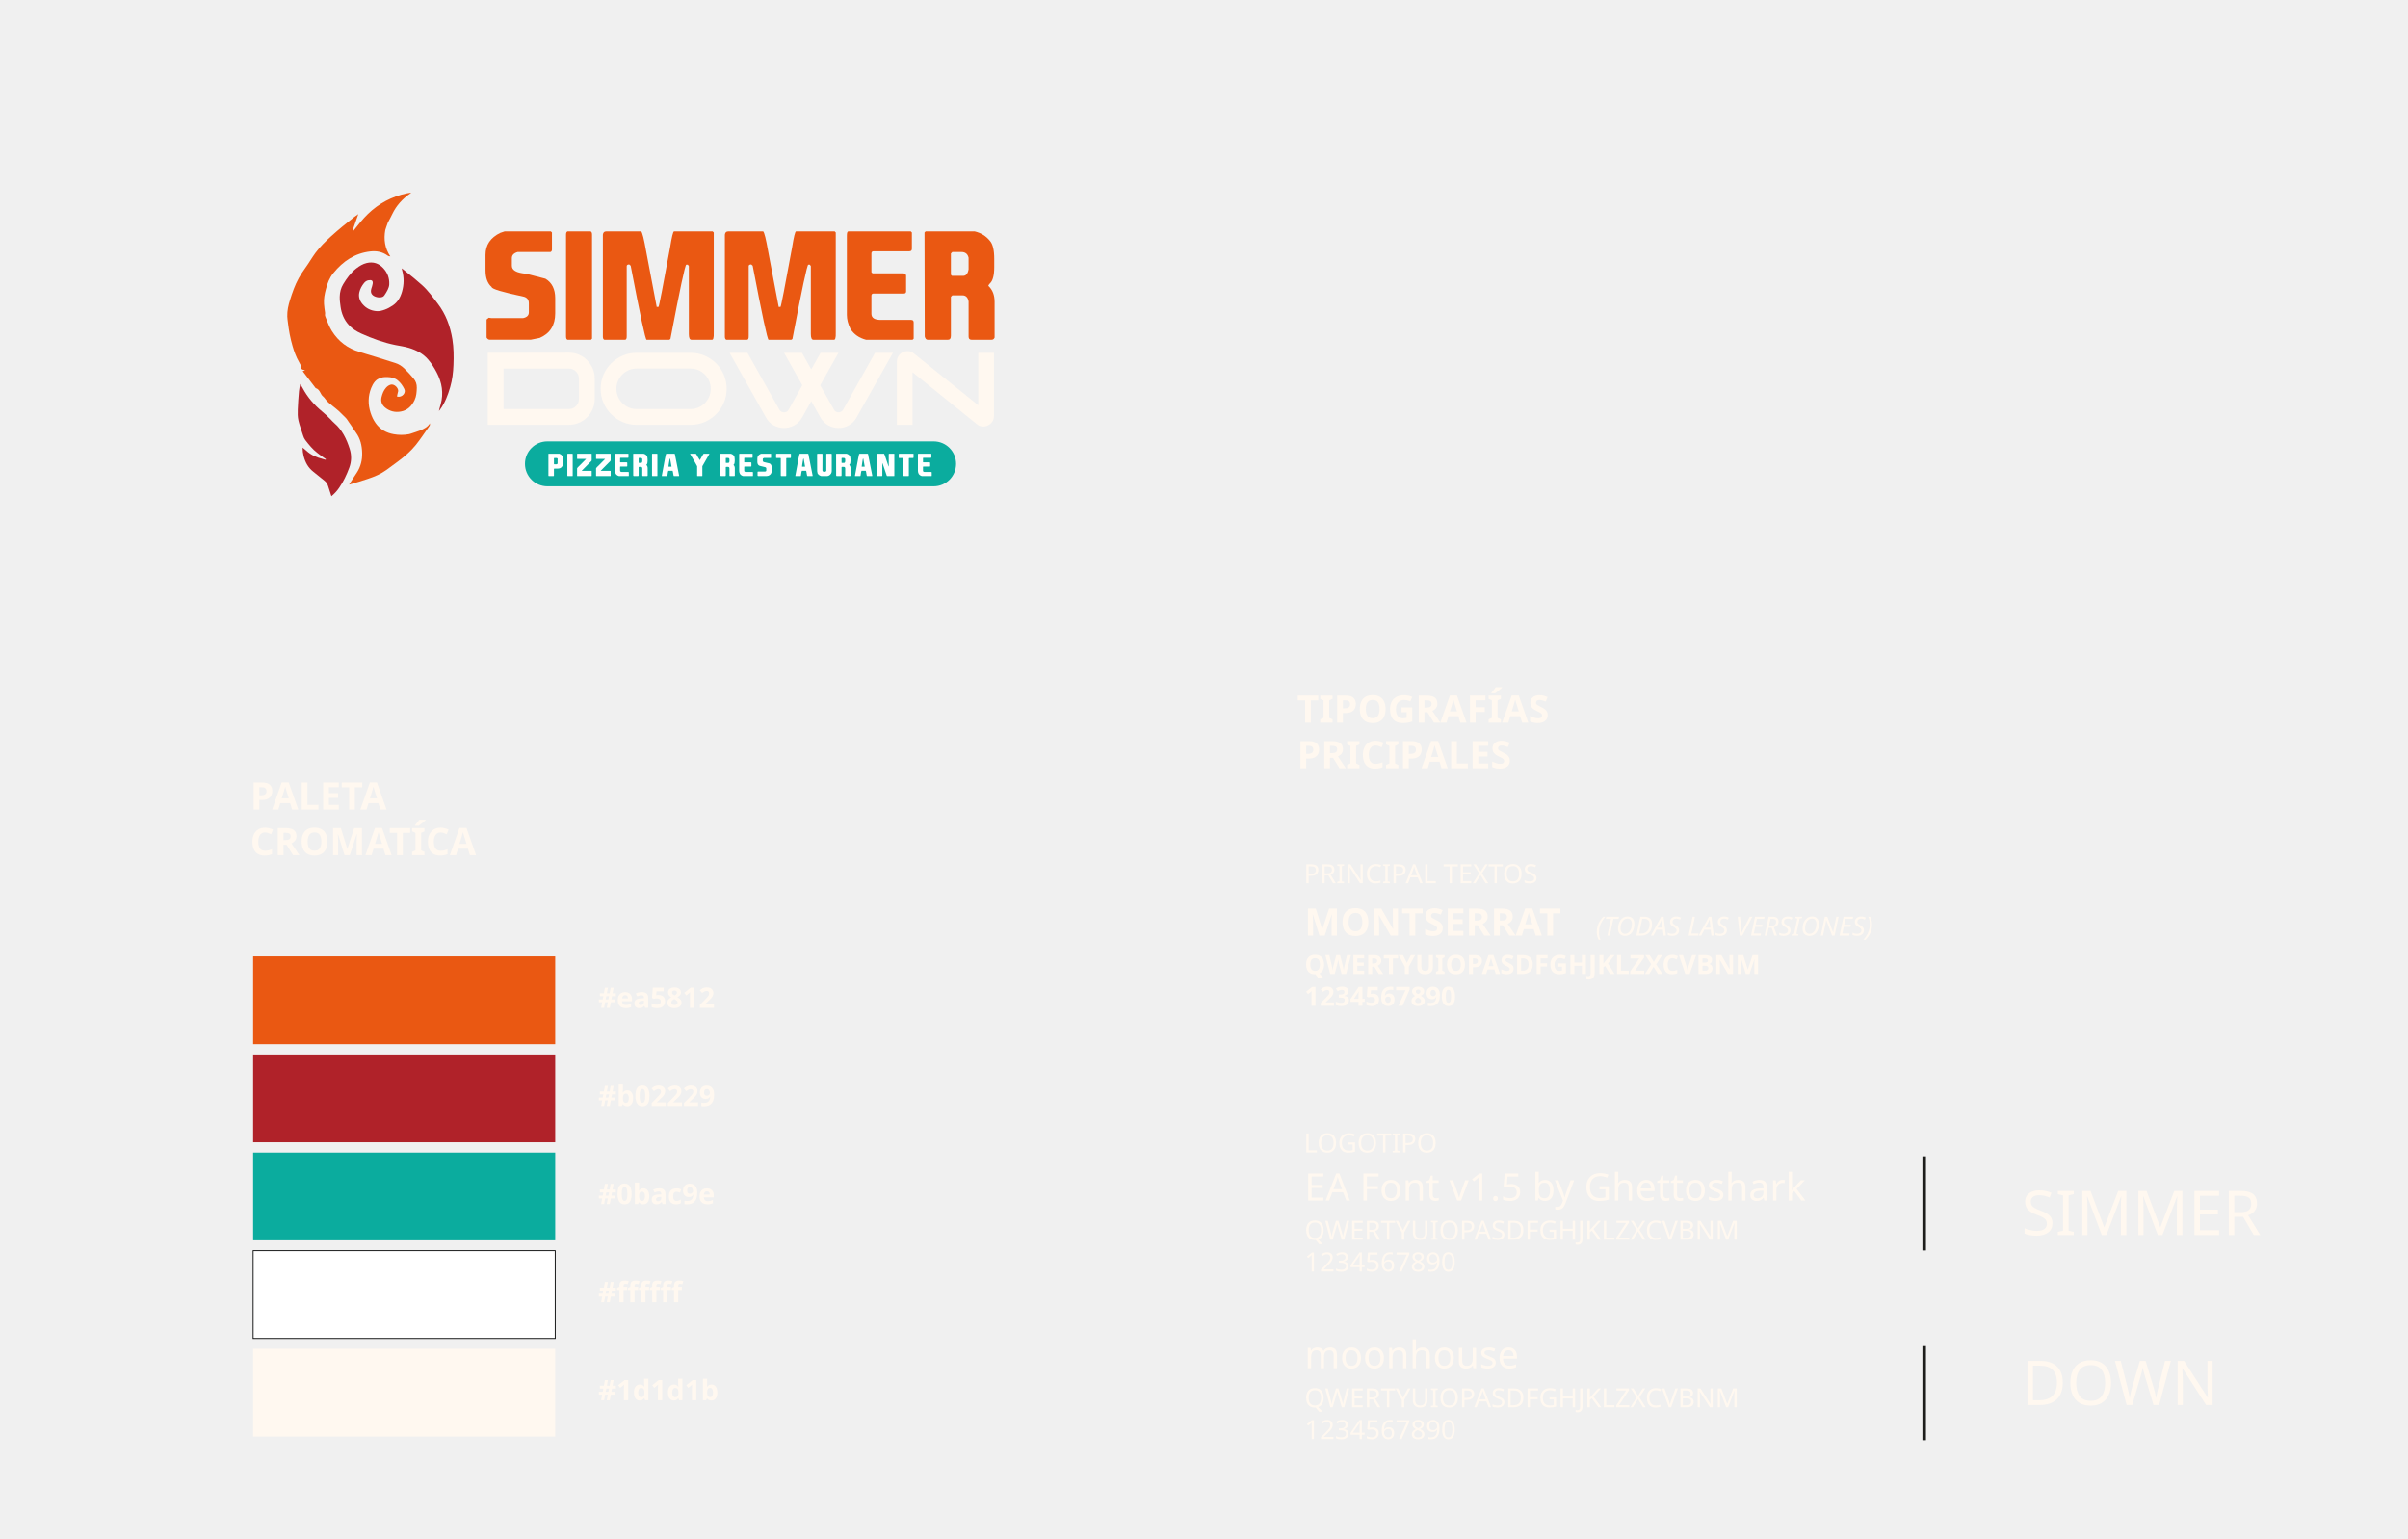
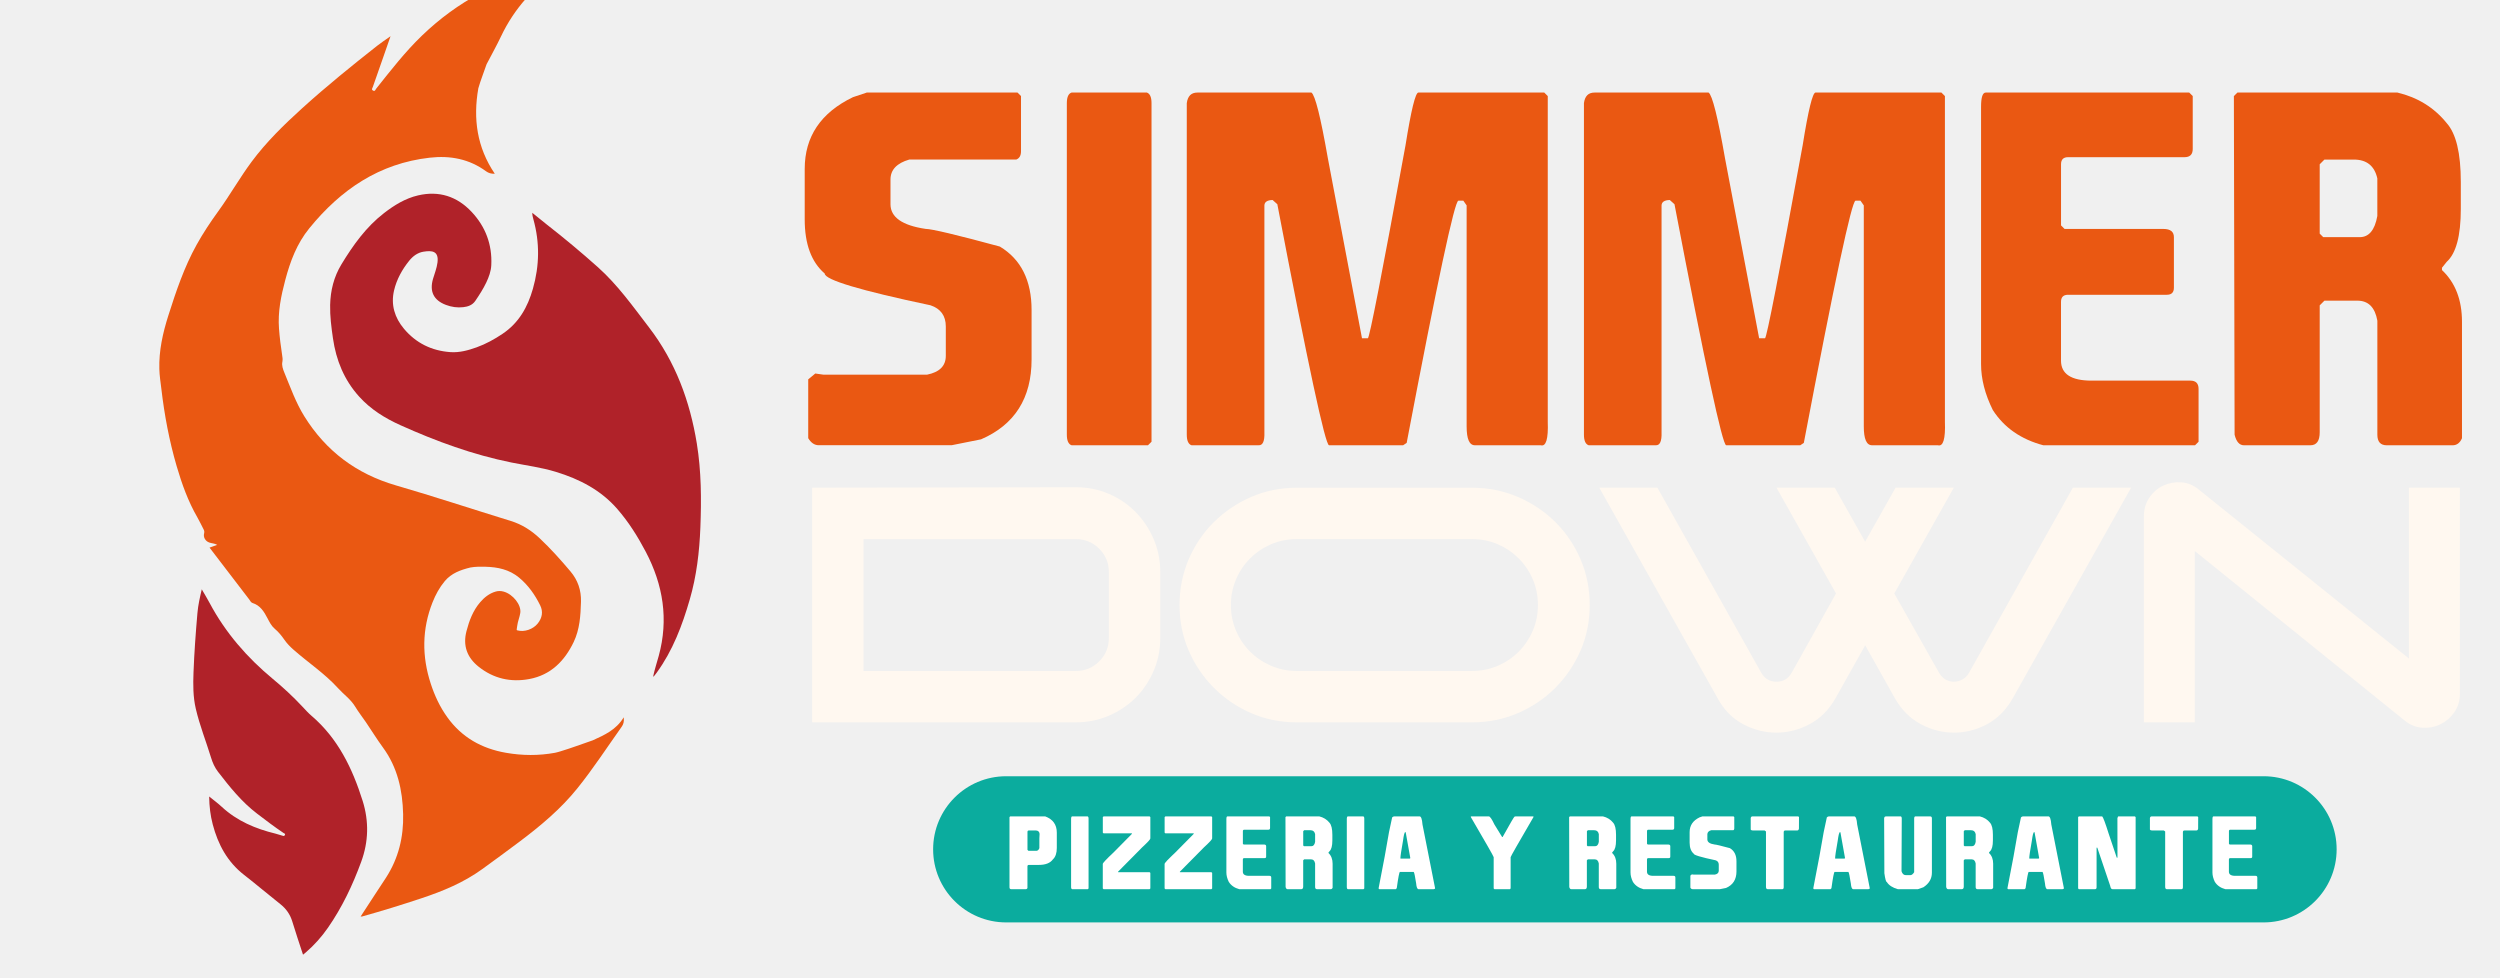
- <svg xmlns="http://www.w3.org/2000/svg" id="Capa_1" version="1.1" viewBox="0 0 2728.03 1743.05">
+ <svg xmlns="http://www.w3.org/2000/svg" id="Capa_1" version="1.1" viewBox="270 230 870 340">
  <defs>
    <style>
      .st0 {
        fill: #0bac9e;
      }

      .st1 {
        font-family: Montserrat-Medium, Montserrat;
        font-weight: 500;
      }

      .st1, .st2, .st3, .st4, .st5, .st6, .st7, .st8, .st9, .st10, .st11, .st12 {
        fill: #FFF8F0;
      }

      .st1, .st2, .st3, .st4, .st13, .st6, .st7, .st8, .st9, .st10, .st11, .st12 {
        isolation: isolate;
      }

      .st1, .st6, .st7, .st11, .st12 {
        font-size: 30px;
      }

      .st2, .st4, .st7 {
        font-family: Montserrat-Bold, Montserrat;
        font-weight: 700;
      }

      .st2, .st8, .st10 {
        font-size: 43px;
      }

      .st3, .st9 {
        font-size: 70px;
      }

      .st3, .st10, .st11 {
        font-family: moonhouse, moonhouse;
      }

      .st4 {
        font-size: 32px;
      }

      .st14 {
        stroke: #060707;
      }

      .st14, .st15 {
        fill: #fff;
      }

      .st14, .st16 {
        stroke-miterlimit: 10;
      }

      .st17 {
        fill: #b02229;
      }

      .st18 {
        fill: #ea5812;
      }

      .st6, .st8, .st9 {
        font-family: EASPORTS, 'EA Font v1.5 by Ghettoshark';
      }

      .st16 {
        fill: none;
        stroke: #1d1d1b;
        stroke-width: 4px;
      }

      .st12 {
        font-family: Montserrat-Italic, Montserrat;
        font-style: italic;
      }
    </style>
  </defs>
  <path class="st18" d="M342.92,420.57c.95-.34,1.77-.63,2.66-.95-.88-.55-1.87-.5-2.76-.82-1.35-.49-2.14-1.81-1.79-3.19.13-.51.07-.92-.17-1.37-.73-1.38-1.37-2.8-2.15-4.15-3.26-5.64-5.43-11.69-7.25-17.93-2.56-8.78-4.24-17.71-5.3-26.78-.27-2.31-.65-4.6-.71-6.93-.18-6.41,1.2-12.55,3.12-18.6,2.69-8.45,5.51-16.85,9.84-24.65,2.24-4.03,4.78-7.87,7.48-11.59,4.1-5.64,7.52-11.73,11.67-17.32,5.14-6.92,11.3-12.91,17.66-18.68,8.38-7.59,17.17-14.7,26.05-21.69,1.41-1.11,2.92-2.1,4.64-3.32-.92,2.65-1.75,5.04-2.58,7.42-1.2,3.43-2.41,6.85-3.6,10.28-.14.39-.59.85.09,1.22.7.38.82-.32,1.07-.63,5.09-6.4,10.11-12.88,16.02-18.56,12.32-11.84,26.86-19.58,43.56-23.23,1.6-.35,3.24-.52,4.86-.76.11-.02.22.01.35.03-.09.43-.48.53-.76.72-8.84,6.1-15.9,13.74-20.54,23.52-1.57,3.31-3.37,6.51-5.06,9.77-.94,2.78-2.05,5.51-2.86,8.34-1.86,10.57-.5,20.55,5.73,29.75-1.29.03-2.17-.24-3.02-.85-5.86-4.3-12.48-5.55-19.58-4.75-17.61,1.98-30.99,11.12-41.94,24.56-4.35,5.34-6.64,11.49-8.37,17.99-1.48,5.56-2.63,11.14-2.19,16.94.23,3.04.61,6.06,1.07,9.06.12.8.28,1.62.12,2.39-.3,1.43.18,2.64.7,3.92,2.11,5.13,3.96,10.37,6.91,15.12,7.54,12.13,18.13,20.06,31.88,24.06,13.41,3.9,26.68,8.28,40.03,12.4,3.88,1.2,7.18,3.33,10.08,6.08,3.79,3.58,7.27,7.47,10.64,11.46,2.55,3.02,3.77,6.52,3.66,10.52-.13,4.83-.42,9.63-2.54,14.06-3.17,6.61-7.98,11.47-15.42,12.87-6.48,1.22-12.52-.15-17.73-4.34-3.96-3.18-5.46-7.3-4.16-12.3.95-3.66,2.26-7.17,4.78-10.09,1.46-1.69,3.16-3.05,5.36-3.7.95-.28,1.89-.25,2.84.02,3.19.9,6.17,4.6,5.75,7.41-.23,1.52-.89,2.97-1.07,4.52-.04.36-.09.72-.16,1.07-.05.25-.09.4.27.49,2.36.65,5.41-.37,7.04-2.42,1.54-1.92,1.93-4.1.85-6.29-1.82-3.69-4.16-7.02-7.37-9.68-3.39-2.8-7.39-3.65-11.64-3.76-1.76-.04-3.53-.06-5.28.26-3.39.83-6.61,1.97-8.94,4.77-1.83,2.2-3.18,4.7-4.24,7.36-3.69,9.35-3.72,18.78-.63,28.27,1.35,4.16,3.18,8.09,5.74,11.66,5.04,7.05,12,10.95,20.44,12.42,5.69,1,11.38,1.04,17.07,0,.62-.11,1.21-.32,1.82-.48,3.82-1.15,7.54-2.56,11.31-3.85,4.08-1.85,8.18-3.67,10.79-8.02.17,1.49-.08,2.39-.72,3.3-5.08,7.15-9.86,14.5-15.36,21.35-5.82,7.26-12.89,13.15-20.28,18.7-4.26,3.2-8.56,6.35-12.87,9.47-6.44,4.68-13.7,7.68-21.2,10.17-6.82,2.27-13.68,4.39-20.6,6.32-.11.03-.23.02-.54.03,1.69-2.59,3.31-5.09,4.93-7.57,1.31-2.01,2.65-4,3.95-6.02,4.31-6.71,6.11-14.08,5.92-22.02-.2-8.42-1.96-16.32-7.05-23.26-2.08-2.84-3.92-5.85-5.9-8.76-1.24-1.82-2.61-3.56-3.75-5.44-1.54-2.55-3.98-4.22-5.92-6.37-4.61-5.1-10.38-8.89-15.51-13.41-1.18-1.04-2.27-2.14-3.17-3.44-.98-1.42-2.06-2.75-3.39-3.87-1.15-.97-1.82-2.32-2.51-3.64-1.2-2.3-2.51-4.48-5.22-5.32-.54-.17-.8-.76-1.13-1.22" />
  <path class="st17" d="M497.29,465.44c.51-2.46,1.3-4.81,1.95-7.19,3.48-12.69,1.54-24.72-4.51-36.22-2.78-5.29-5.95-10.34-9.88-14.87-5.73-6.61-13.15-10.42-21.36-12.94-5.06-1.56-10.31-2.22-15.48-3.26-13.43-2.71-26.18-7.38-38.63-12.98-5.43-2.44-10.39-5.52-14.4-9.97-5.21-5.77-8.01-12.63-9.11-20.26-.56-3.85-1.06-7.7-.98-11.6.11-5.06,1.29-9.8,3.93-14.16,4.06-6.68,8.56-12.99,14.82-17.83,3.57-2.76,7.39-5.12,11.83-6.16,7.29-1.71,13.59.33,18.67,5.75,4.84,5.16,7.17,11.38,6.83,18.5-.1,2.15-.84,4.15-1.75,6.07-1.07,2.24-2.42,4.33-3.81,6.38-1,1.48-2.56,2.02-4.23,2.2-2.05.23-4.07-.06-6.01-.8-4.27-1.62-5.76-4.67-4.48-9.05.55-1.87,1.29-3.68,1.55-5.65.53-4.03-1.83-4.32-4.93-3.8-1.98.33-3.62,1.54-4.88,3.1-2.49,3.08-4.4,6.53-5.3,10.38-1.17,4.98.21,9.46,3.45,13.33,4.2,5.01,9.67,7.67,16.17,8.13,3.16.22,6.19-.62,9.14-1.68,3.21-1.16,6.17-2.79,9.01-4.7,5.66-3.8,8.73-9.27,10.55-15.67,2.3-8.06,2.42-16.09.17-24.17-.19-.68-.38-1.36-.39-2.27,1.77,1.43,3.39,2.78,5.05,4.08,6.1,4.76,12.04,9.71,17.8,14.86,6.89,6.16,12.2,13.67,17.79,20.96,9.19,11.98,14.21,25.61,16.62,40.36,1.58,9.71,1.62,19.47,1.24,29.26-.33,8.47-1.32,16.84-3.68,25-2.62,9.06-5.92,17.82-11.53,25.54-.31.42-.63.83-.96,1.24-.04.05-.14.06-.28.11v-.02h.01Z" />
  <path class="st17" d="M340.23,435.1c1.01,1.75,1.93,3.25,2.75,4.8,5.49,10.3,13,18.93,21.94,26.34,3.65,3.02,7.11,6.23,10.35,9.7,1.01,1.08,2.01,2.19,3.14,3.16,9.22,7.89,14.23,18.3,17.79,29.6,2.24,7.13,2.06,14.23-.5,21.2-2.96,8.09-6.64,15.85-11.57,22.95-2.2,3.17-4.76,6.05-7.69,8.57-.3.26-.61.5-.99.81-1.27-3.91-2.57-7.7-3.73-11.54-.76-2.51-2.16-4.48-4.22-6.1-4.22-3.33-8.3-6.82-12.54-10.11-5.84-4.54-9.1-10.62-10.93-17.6-.81-3.08-1.2-6.24-1.24-9.7,1.57,1.28,3.03,2.33,4.33,3.55,5.35,4.97,11.8,7.68,18.77,9.38.77.19,1.52.48,2.29.68.31.08.68.33.94-.16.29-.55-.24-.61-.48-.77-3.16-2.13-6.19-4.43-9.21-6.74-5.35-4.08-9.5-9.28-13.57-14.55-1.13-1.46-1.88-3.15-2.42-4.93-1.74-5.68-3.96-11.22-5.31-17.03-.96-4.15-.95-8.34-.79-12.56.26-6.93.77-13.85,1.37-20.75.24-2.72.83-5.36,1.51-8.21h.01Z" />
  <path class="st18" d="M370.84,377.15c8.23,14.4,20.69,23.26,36.41,27.92,5.69,1.68,11.55,2.56,17.26,4.1,6.88,1.85,13.57,4.29,20.24,6.75,1.99.73,3.87,1.72,5.6,2.97,1.76,1.48,3.57,2.89,5.44,4.24,4.47,4.1,7.93,8.99,11.13,14.09,1.02,1.63.74,3.45.54,5.26-.45,4.16-1.2,8.23-3.43,11.87-.37.61-.84,1.16-1.26,1.74-1.58,1.69-3.31,3.2-5.42,4.22-4.55,1.6-9.11,1.46-13.65-.01-7.05-2.29-8.53-9.24-6.21-14.71,1.21-2.86,3.21-4.94,6.25-5.91,1.3-.41,2.47-.23,3.44.74.96.96,1,2.12.61,3.35-.46,1.44-1.05,2.82-1.06,4.4-.03,3.41,2.35,4.61,4.94,4.61,3.74,0,8.06-3.39,9.13-6.95.59-1.95.54-3.93-.14-5.79-2.61-7.21-7.3-12.6-14.51-15.42-5.14-2.01-10.24-1-15.18,1.07-8.66,3.63-13.6,10.39-15.95,19.23-2.45,9.19-2.12,18.3,1.1,27.28.11.3.18.61.26.92-.39.62.14,1.02.36,1.5.18.39.5.71.65,1.12,2.93,6.45,7.7,11.46,12.83,16.14,3.25,2.97,6.66,5.73,11.22,6.63,8.22,1.62,16.22,1.01,24.11-1.82,3.19-1.14,6.21-2.55,8.96-4.53.94-.68,1.91-1.33,2.99-1.77.33-.13.73-.54,1.07-.06.3.42-.18.64-.37.9-3.35,4.75-7.48,8.79-11.82,12.6-13.64,11.99-29.15,21.11-45.27,29.27-4.14,2.09-8.32,4.1-12.48,6.15-.79.39-1.58.74-2.56.77.19-.71.64-1.21.98-1.77,2.69-4.41,5.31-8.86,8.44-12.99,1.39-1.84,1.65-4.03,1.76-6.26.32-6.65.68-13.34-1.13-19.83-2.34-8.37-5.62-16.37-11.32-23.09-2.46-2.89-5.36-5.41-8.01-8.14-7.65-7.89-15.01-16.04-21.97-24.54-3.31-4.05-7.23-7.5-10.86-11.23-1.48-1.82-3.02-3.58-4.72-5.19-4.39-4.87-8.1-10.22-11.07-16.06-5.77-11.35-10.5-23.12-14.14-35.32-1.2-4.02-1.62-8.12-1.24-12.34.24-2.68-.5-5.32-.76-7.99.03-1.11-.03-2.23.35-3.3,3.41-10.53,6.81-21.07,10.25-31.6.82-2.51,1.88-4.91,3.48-7.07,2.15-2.91,3.59-6.24,5.17-9.47.12-.25.31-.55.26-.79-.32-1.56.81-2.41,1.61-3.41,10.43-12.98,21.06-25.78,32.72-37.68,4.61-4.7,9.37-9.24,14.31-13.58.29-.26.61-.5,1.04-.69-5.27,8.91-8.08,18.3-6.03,28.99.71-1.05,1.3-1.84,1.8-2.69,4.95-8.37,11.59-15.42,17.82-22.79,6.22-7.36,13.17-13.91,21.15-19.33,5.29-3.59,10.91-6.54,16.95-8.66.65.21,1.44.19,1.74,1.01-4.7,4.56-9.09,9.38-12.71,14.87-4.85,7.36-8.04,15.37-9.11,24.14-.68,5.55-.57,11.12.36,16.65.16.93.08,1.24-1.03,1.08-4.68-.7-9.36-1.25-14.12-1.05-8.53.36-16.23,3.02-23.09,8.1-4.12,3.06-8.13,6.25-12.1,9.51-1.06.87-2.09,1.78-2.87,2.9-4.46,6.46-9,12.87-12.46,19.95-2.88,5.88-4.18,12.13-4.6,18.63-.22,3.45-.16,6.89-.24,10.34-.1,4.17,1,8.17,1.52,12.25.34,2.67,1.66,4.89,2.59,7.28.93,2.76,2.22,5.35,3.59,7.9.09.17.2.35.4.42l.06-.03h0Z" />
  <path class="st17" d="M500.08,358.59c.66,1.38,1.37,2.73,1.8,4.21.29.87.63,1.71.99,2.55l-.02-.03c2.24,5.7,3.93,11.56,5.16,17.54.85,4.14,1.51,8.31,1.96,12.52.11,1.02.12,2.06.35,3.07.47,2.25.32,4.54.35,6.81.08,6.06-.83,12.06-1.64,18.05-.84,6.3-1.78,12.59-2.79,18.87-.61,3.75-2.08,7.21-3.34,10.74-.11.31-.23.48-.6.38-.51-.14-.42-.52-.4-.86.16-2.32.15-4.66.52-6.95,1.31-8.12-.12-15.83-3.04-23.39-6.48-16.77-18.74-27.21-35.59-32.67-6.67-2.16-13.54-3.53-20.38-4.93-11.21-2.3-21.73-6.47-32.01-11.36-3.78-1.8-7.62-3.48-10.36-6.78-4.77-5.77-8.56-12.01-9.69-19.65-.7-4.73-1.55-9.42-1.12-14.21.7-7.79,3.17-14.86,9.54-19.87,2.98-2.34,5.65-5.12,9.03-6.95.8-.43,1.54-1,2.45-1.24,2.98-1.18,6.08-1.83,9.27-2.14,1-.1,1.98.28,2.97.02,7.58,1.26,11.91,6.81,12.96,13.98.37,2.55.7,5.08-.03,7.62-1.27,4.41-5.02,7.37-9.19,7.23-.2,0-.4-.01-.6-.04-2.79-.44-2.91-.66-1.89-3.24.63-1.59,1.38-3.14,1.64-4.87.55-3.62-1.46-7.28-5.03-9.01-3.17-1.53-6.84-.8-9.33,1.86-3.46,3.7-6.64,7.61-8.51,12.41-1.74,4.47-1.81,8.78.53,13.19,3.36,6.36,7.77,11.52,14.78,13.83,9.05,2.97,18.03,2.41,26.7-1.42,4.79-2.11,8.11-5.96,10.61-10.46,1.63-2.93,3.1-5.97,4.49-9.02,1.5-3.27,1.56-6.78,1.2-10.27-.47-4.49-1.13-8.97-1.72-13.51.82.44,1.38,1.16,2.01,1.77,6.19,6,12.57,11.81,18.46,18.11,3.05,3.26,5.23,7.2,8.15,10.55,2.81,3.22,4.77,7.02,7.4,10.35.22.28.46.55.69.83,1.44,1.95,1.97,4.36,3.27,6.38h0Z" />
  <path class="st17" d="M350.5,519.52c2.33,1.1,4.7,2.11,6.88,3.5,2.71,1.36,5.44,2.68,8.49,3.1,1.57.22,3.13.56,4.73.48,1.6.08,3.2.17,4.8.23,1.05.04,2.06-.16,2.58-1.18.53-1.04.24-2.09-.48-2.91-1.55-1.78-3.17-3.51-4.79-5.23-3.27-3.48-6.63-6.86-10.25-9.98-2.53-2.17-4.68-4.73-6.92-7.19-.56-.61-1.14-1.14-2-1.21-.98-.08-1.28-.63-1.2-1.54.1-1.09.19-2.19-1.48-2.04-.47.04-.43-.44-.48-.71-.56-2.76-2.39-4.95-3.39-7.51-.31-.78-.96-1.39-1.7-1.82-.44-.25-.71-.45-.35-.99.45-.67.4-1.48-.1-2.03-1.56-1.75-1.66-3.94-2.01-6.05-1.51-9.24-2.27-18.53-1.96-27.89.05-1.59.19-3.18.3-4.82.52.07.53.51.66.79,1.44,3.04,2.77,6.13,4.29,9.12,2.75,5.4,6.46,10.02,11.47,13.53,2.25,1.58,3.96,3.74,5.92,5.62,7.23,6.94,13.27,14.89,19.32,22.83,4.07,5.35,6.13,11.45,7.13,17.99.5,3.28.96,6.58.99,9.91.05,5.71-1.21,11.11-3.78,16.21-2.06,4.08-4.65,7.85-7.03,11.75-.39.63-.95,1.16-1.55,1.86-.29-1.01-.5-1.84-.76-2.65-1.81-5.64-5.4-9.9-10.14-13.34-5.2-3.76-9.92-8.11-14.79-12.29-.71-1.17-1.71-2.11-2.44-3.26l.02.02c-.24-.76-1.07-1.53,0-2.29h.02Z" />
  <rect class="st0" x="594.73" y="500.13" width="488.42" height="50.87" rx="25.43" ry="25.43" />
  <g class="st13">
    <path class="st15" d="M621.56,514.1h12.16c2.7.99,4.05,2.88,4.05,5.66v5.32c0,1.81-.45,3.14-1.35,3.97-.93,1.29-2.57,1.94-4.9,1.94h-3.46c-.34,0-.51.17-.51.51v7.52c-.11.28-.31.42-.59.42h-5.07c-.39,0-.59-.23-.59-.68v-24.41l.25-.25ZM627.56,519.5v6.25l.34.34h2.45c.64.09,1.09-.22,1.35-.93v-3.38l.08-1.6c-.09-.78-.54-1.17-1.35-1.18h-2.36c-.34,0-.51.17-.51.51Z" />
    <path class="st15" d="M643.07,514.1h5.41c.22.08.34.33.34.76v24.32l-.25.25h-5.49c-.23-.08-.34-.33-.34-.76v-23.81c0-.43.11-.68.34-.76Z" />
    <path class="st15" d="M654.02,514.1h16.05l.25.25v7.43c0,.32-.93,1.33-2.79,3.04l-8.44,8.53v.17h10.98l.25.25v5.41l-.25.25h-16.05l-.25-.25v-8.53c0-.33,1.24-1.65,3.72-3.97l6.42-6.5v-.17h-9.88l-.25-.25v-5.4l.25-.25Z" />
    <path class="st15" d="M675.53,514.1h16.05l.25.25v7.43c0,.32-.93,1.33-2.79,3.04l-8.44,8.53v.17h10.98l.25.25v5.41l-.25.25h-16.05l-.25-.25v-8.53c0-.33,1.24-1.65,3.72-3.97l6.42-6.5v-.17h-9.88l-.25-.25v-5.4l.25-.25Z" />
    <path class="st15" d="M697.12,514.1h14.61l.25.25v3.8c0,.39-.2.59-.59.59h-8.36c-.34,0-.51.17-.51.51v4.39l.25.25h7.09c.51,0,.76.2.76.59v3.63c0,.34-.17.51-.51.51h-7.09c-.34,0-.51.17-.51.51v4.22c0,.96.73,1.44,2.2,1.44h7.09c.39,0,.59.2.59.59v3.8l-.25.25h-10.89c-1.61-.43-2.82-1.27-3.63-2.53-.56-1.14-.84-2.24-.84-3.29v-18.49c0-.68.11-1.01.34-1.01Z" />
    <path class="st15" d="M717.61,514.1h11.49c1.46.35,2.65,1.08,3.55,2.2.68.75,1.01,2.16,1.01,4.22v1.94c0,1.92-.34,3.19-1.01,3.8l-.34.42v.17c.96.9,1.44,2.14,1.44,3.72v8.36c-.15.34-.37.51-.68.51h-4.73c-.45,0-.68-.25-.68-.76v-8.19c-.17-.96-.65-1.44-1.44-1.44h-2.37l-.34.34v9.12c0,.62-.23.93-.68.93h-4.76c-.33,0-.55-.25-.68-.76l-.05-24.32.25-.25ZM723.52,519.25v4.98l.25.25h2.62c.66,0,1.09-.51,1.27-1.52v-2.7c-.2-.9-.77-1.35-1.69-1.35h-2.11l-.34.34Z" />
    <path class="st15" d="M739.03,514.1h5.4c.23.08.34.33.34.76v24.32l-.25.25h-5.49c-.23-.08-.34-.33-.34-.76v-23.81c0-.43.11-.68.34-.76Z" />
    <path class="st15" d="M755.14,514.1h8.87c.53,0,.87.93,1.01,2.79l4.39,22.21c-.06.23-.23.34-.51.34h-5.24c-.45,0-.73-.68-.84-2.03-.37-2.43-.65-3.76-.84-3.97h-4.81c-.21,0-.58,1.89-1.1,5.66l-.34.34h-5.74l-.25-.25c1.63-8.25,2.84-14.78,3.63-19.59l1.1-5.15c.24-.22.46-.34.68-.34ZM757.33,528.71l.08.08h3.21l.17-.17-1.6-8.95-.08-.08h-.08c-.26,0-.52.99-.78,2.96-.61,3.39-.91,5.44-.91,6.17Z" />
    <path class="st15" d="M781.85,514.1h6.25c.42,0,1.06.93,1.94,2.79l2.7,4.39h.17c2.62-4.71,4-7.07,4.14-7.09l.34-.08h6.25v.25c-5.25,9-7.89,13.64-7.94,13.93v10.89l-.25.25h-5.4l-.25-.25v-10.89c-.1-.41-2.75-5.05-7.94-13.93v-.25Z" />
    <path class="st15" d="M816.33,514.1h11.49c1.46.35,2.65,1.08,3.55,2.2.68.75,1.01,2.16,1.01,4.22v1.94c0,1.92-.34,3.19-1.01,3.8l-.34.42v.17c.96.9,1.44,2.14,1.44,3.72v8.36c-.15.34-.37.51-.68.51h-4.73c-.45,0-.68-.25-.68-.76v-8.19c-.17-.96-.65-1.44-1.44-1.44h-2.37l-.34.34v9.12c0,.62-.23.93-.68.93h-4.76c-.33,0-.55-.25-.68-.76l-.05-24.32.25-.25ZM822.25,519.25v4.98l.25.25h2.62c.66,0,1.09-.51,1.27-1.52v-2.7c-.2-.9-.77-1.35-1.69-1.35h-2.11l-.34.34Z" />
    <path class="st15" d="M837.76,514.1h14.61l.25.25v3.8c0,.39-.2.59-.59.59h-8.36c-.34,0-.51.17-.51.51v4.39l.25.25h7.09c.51,0,.76.2.76.59v3.63c0,.34-.17.51-.51.51h-7.09c-.34,0-.51.17-.51.51v4.22c0,.96.73,1.44,2.2,1.44h7.09c.39,0,.59.2.59.59v3.8l-.25.25h-10.89c-1.61-.43-2.82-1.27-3.63-2.53-.56-1.14-.84-2.24-.84-3.29v-18.49c0-.68.11-1.01.34-1.01Z" />
    <path class="st15" d="M862.47,514.1h10.81l.25.25v3.97c0,.3-.11.5-.34.59h-7.68c-.9.26-1.35.74-1.35,1.44v1.77c0,.93.84,1.53,2.53,1.77.43,0,2.2.42,5.32,1.27,1.52.91,2.28,2.43,2.28,4.56v3.55c0,2.78-1.21,4.7-3.63,5.74l-2.11.42h-9.54c-.3,0-.56-.17-.76-.51v-4.22l.51-.42.59.08h7.43c.9-.18,1.35-.63,1.35-1.35v-2.11c0-.77-.37-1.27-1.1-1.52-5.07-1.07-7.6-1.83-7.6-2.28-.96-.82-1.44-2.12-1.44-3.88v-3.63c0-2.32,1.15-4.04,3.46-5.15l1.01-.34Z" />
    <path class="st15" d="M879.84,514.1h15.96l.25.25-.02,3.97c-.06.45-.25.68-.59.68h-4.12c-.39,0-.59.2-.59.59v19.17c0,.45-.17.68-.51.68h-5.07c-.39,0-.59-.28-.59-.84v-19.25l-.47-.34h-4c-.56-.03-.84-.16-.84-.39v-3.92c.07-.39.26-.59.59-.59Z" />
    <path class="st15" d="M906.41,514.1h8.87c.53,0,.87.93,1.01,2.79l4.39,22.21c-.06.23-.23.34-.51.34h-5.24c-.45,0-.73-.68-.84-2.03-.37-2.43-.65-3.76-.84-3.97h-4.81c-.21,0-.58,1.89-1.1,5.66l-.34.34h-5.74l-.25-.25c1.63-8.25,2.84-14.78,3.63-19.59l1.1-5.15c.24-.22.46-.34.68-.34ZM908.61,528.71l.08.08h3.21l.17-.17-1.6-8.95-.08-.08h-.08c-.26,0-.52.99-.78,2.96-.61,3.39-.91,5.44-.91,6.17Z" />
    <path class="st15" d="M926.23,514.1h5.24c.23.08.34.33.34.76l-.08,18.33c.29.9.77,1.35,1.44,1.35h1.69c.42,0,.84-.34,1.27-1.01v-18.66c0-.43.11-.68.34-.76h5.24c.39,0,.59.22.59.67v18.92c0,2.09-.99,3.78-2.96,5.07l-1.94.68h-6.92c-1.87-.53-3.16-1.37-3.88-2.53-.27,0-.55-1.01-.84-3.04l-.08-19.17c.07-.39.26-.59.59-.59Z" />
    <path class="st15" d="M947.49,514.1h11.48c1.46.35,2.65,1.08,3.55,2.2.68.75,1.01,2.16,1.01,4.22v1.94c0,1.92-.34,3.19-1.01,3.8l-.34.42v.17c.96.9,1.44,2.14,1.44,3.72v8.36c-.15.34-.37.51-.68.51h-4.73c-.45,0-.68-.25-.68-.76v-8.19c-.17-.96-.65-1.44-1.44-1.44h-2.36l-.34.34v9.12c0,.62-.23.93-.68.93h-4.76c-.33,0-.55-.25-.68-.76l-.05-24.32.25-.25ZM953.4,519.25v4.98l.25.25h2.62c.66,0,1.09-.51,1.27-1.52v-2.7c-.2-.9-.77-1.35-1.69-1.35h-2.11l-.34.34Z" />
    <path class="st15" d="M973.97,514.1h8.87c.53,0,.87.93,1.01,2.79l4.39,22.21c-.06.23-.23.34-.51.34h-5.24c-.45,0-.73-.68-.84-2.03-.37-2.43-.65-3.76-.84-3.97h-4.81c-.21,0-.58,1.89-1.1,5.66l-.34.34h-5.74l-.25-.25c1.63-8.25,2.84-14.78,3.63-19.59l1.1-5.15c.24-.22.46-.34.68-.34ZM976.17,528.71l.08.08h3.21l.17-.17-1.6-8.95-.08-.08h-.08c-.26,0-.52.99-.78,2.96-.61,3.39-.91,5.44-.91,6.17Z" />
    <path class="st15" d="M993.45,514.1h8.11c.32.25,1.08,2.27,2.28,6.08l2.79,8.28h.25l-.02-13.7c.1-.44.22-.66.35-.66h5.74l.25.25v24.83l-.25.25h-7.85c-.36,0-.61-.39-.76-1.18l-4.48-13.26h-.25v13.76c0,.45-.17.68-.51.68h-5.66l-.25-.25v-24.83l.25-.25Z" />
    <path class="st15" d="M1018.76,514.1h15.96l.25.25-.02,3.97c-.06.45-.25.68-.59.68h-4.12c-.39,0-.59.2-.59.59v19.17c0,.45-.17.68-.51.68h-5.07c-.39,0-.59-.28-.59-.84v-19.25l-.47-.34h-4c-.56-.03-.84-.16-.84-.39v-3.92c.07-.39.26-.59.59-.59Z" />
    <path class="st15" d="M1040.27,514.1h14.61l.25.25v3.8c0,.39-.2.59-.59.59h-8.36c-.34,0-.51.17-.51.51v4.39l.25.25h7.09c.51,0,.76.2.76.59v3.63c0,.34-.17.51-.51.51h-7.09c-.34,0-.51.17-.51.51v4.22c0,.96.73,1.44,2.2,1.44h7.09c.39,0,.59.2.59.59v3.8l-.25.25h-10.89c-1.61-.43-2.82-1.27-3.63-2.53-.56-1.14-.84-2.24-.84-3.29v-18.49c0-.68.11-1.01.34-1.01Z" />
  </g>
  <g class="st13">
    <path class="st18" d="M571.71,262.2h52.37l1.23,1.23v19.23c0,1.47-.55,2.43-1.64,2.86h-37.23c-4.37,1.26-6.55,3.57-6.55,6.96v8.59c0,4.53,4.09,7.39,12.27,8.59,2.07,0,10.67,2.04,25.78,6.14,7.36,4.42,11.05,11.78,11.05,22.09v17.18c0,13.48-5.87,22.75-17.59,27.82l-10.23,2.05h-46.23c-1.47,0-2.7-.82-3.68-2.46v-20.46l2.46-2.04,2.86.41h36.01c4.36-.87,6.55-3.05,6.55-6.55v-10.23c0-3.71-1.77-6.17-5.32-7.37-24.55-5.18-36.82-8.86-36.82-11.05-4.64-3.98-6.96-10.26-6.96-18.82v-17.59c0-11.24,5.59-19.56,16.78-24.96l4.91-1.64Z" />
    <path class="st18" d="M642.9,262.2h26.19c1.09.38,1.64,1.61,1.64,3.68v117.84l-1.23,1.23h-26.6c-1.09-.38-1.64-1.61-1.64-3.68v-115.38c0-2.07.54-3.3,1.64-3.68Z" />
    <path class="st18" d="M686.68,262.2h39.69c1.31.93,3.22,8.56,5.73,22.91l11.87,62.6h2.05c.54,0,4.91-22.37,13.09-67.1,1.96-12.27,3.46-18.41,4.5-18.41h43.78l1.23,1.23v113.34c.22,6-.6,8.73-2.46,8.18h-22.91c-1.91,0-2.86-2.18-2.86-6.55v-76.92l-1.15-1.64h-1.72c-1.31,0-7.31,28.1-18,84.29l-1.23.82h-25.78c-1.31,0-7.31-27.96-18-83.88l-1.64-1.47c-1.86.05-2.81.68-2.86,1.88v78.97c.11,3.11-.57,4.61-2.05,4.5h-23.32c-1.09-.38-1.64-1.61-1.64-3.68v-115.38c.33-2.46,1.55-3.68,3.68-3.68Z" />
    <path class="st18" d="M824.89,262.2h39.69c1.31.93,3.22,8.56,5.73,22.91l11.87,62.6h2.05c.54,0,4.91-22.37,13.09-67.1,1.96-12.27,3.46-18.41,4.5-18.41h43.78l1.23,1.23v113.34c.22,6-.6,8.73-2.46,8.18h-22.91c-1.91,0-2.86-2.18-2.86-6.55v-76.92l-1.15-1.64h-1.72c-1.31,0-7.31,28.1-18,84.29l-1.23.82h-25.78c-1.31,0-7.31-27.96-18-83.88l-1.64-1.47c-1.86.05-2.81.68-2.86,1.88v78.97c.11,3.11-.57,4.61-2.05,4.5h-23.32c-1.09-.38-1.64-1.61-1.64-3.68v-115.38c.33-2.46,1.55-3.68,3.68-3.68Z" />
    <path class="st18" d="M961.06,262.2h70.78l1.23,1.23v18.41c0,1.91-.96,2.86-2.86,2.86h-40.51c-1.64,0-2.46.82-2.46,2.46v21.28l1.23,1.23h34.37c2.46,0,3.68.96,3.68,2.86v17.59c0,1.64-.82,2.46-2.46,2.46h-34.37c-1.64,0-2.46.82-2.46,2.46v20.46c0,4.64,3.55,6.96,10.64,6.96h34.37c1.91,0,2.86.96,2.86,2.86v18.41l-1.23,1.23h-52.78c-7.8-2.07-13.67-6.16-17.59-12.27-2.73-5.51-4.09-10.83-4.09-15.96v-89.61c0-3.27.54-4.91,1.64-4.91Z" />
    <path class="st18" d="M1048.62,262.2h55.65c7.09,1.69,12.82,5.24,17.18,10.64,3.27,3.66,4.91,10.47,4.91,20.46v9.41c0,9.33-1.64,15.47-4.91,18.41l-1.64,2.05v.82c4.64,4.37,6.96,10.37,6.96,18v40.51c-.71,1.64-1.8,2.46-3.27,2.46h-22.91c-2.18,0-3.27-1.23-3.27-3.68v-39.69c-.82-4.64-3.14-6.96-6.96-6.96h-11.46l-1.64,1.64v44.19c0,3-1.09,4.5-3.27,4.5h-23.08c-1.58,0-2.67-1.23-3.27-3.68l-.25-117.84,1.23-1.23ZM1077.26,287.16v24.14l1.23,1.23h12.68c3.22,0,5.26-2.45,6.14-7.36v-13.09c-.98-4.36-3.71-6.55-8.18-6.55h-10.23l-1.64,1.64Z" />
  </g>
  <g class="st13">
    <path class="st5" d="M673.77,452.02c0,4.08-.77,7.9-2.31,11.47-1.54,3.58-3.63,6.68-6.26,9.31-2.63,2.63-5.74,4.72-9.31,6.26-3.58,1.54-7.4,2.31-11.47,2.31h-91.8v-81.66l91.8-.15c4.07,0,7.9.77,11.47,2.31,3.58,1.54,6.68,3.65,9.31,6.33,2.63,2.68,4.72,5.81,6.26,9.39,1.54,3.58,2.31,7.4,2.31,11.47v22.95ZM644.41,463.5c3.18,0,5.89-1.12,8.12-3.35s3.35-4.94,3.35-8.12v-22.95c0-3.18-1.12-5.89-3.35-8.12s-4.94-3.35-8.12-3.35h-73.91v45.9h73.91Z" />
    <path class="st5" d="M721.3,481.38c-5.66,0-10.95-1.07-15.87-3.2-4.92-2.13-9.24-5.07-12.96-8.79s-6.66-8.05-8.79-12.96c-2.14-4.92-3.2-10.21-3.2-15.87s1.07-10.98,3.2-15.95c2.14-4.97,5.07-9.29,8.79-12.96,3.73-3.67,8.05-6.58,12.96-8.72,4.92-2.13,10.21-3.2,15.87-3.2h60.95c5.66,0,10.98,1.07,15.94,3.2,4.97,2.14,9.31,5.04,13.04,8.72,3.72,3.68,6.65,8,8.79,12.96,2.13,4.97,3.2,10.28,3.2,15.95s-1.07,10.95-3.2,15.87c-2.14,4.92-5.07,9.24-8.79,12.96-3.73,3.73-8.07,6.66-13.04,8.79-4.97,2.14-10.28,3.2-15.94,3.2h-60.95ZM782.25,463.5c3.18,0,6.16-.6,8.94-1.79,2.78-1.19,5.22-2.83,7.3-4.92,2.09-2.09,3.72-4.52,4.92-7.3,1.19-2.78,1.79-5.76,1.79-8.94s-.6-6.16-1.79-8.94c-1.19-2.78-2.83-5.22-4.92-7.3s-4.52-3.73-7.3-4.92c-2.78-1.19-5.76-1.79-8.94-1.79h-60.95c-3.18,0-6.16.6-8.94,1.79-2.78,1.19-5.22,2.83-7.3,4.92-2.09,2.09-3.73,4.52-4.92,7.3-1.19,2.78-1.79,5.76-1.79,8.94s.6,6.16,1.79,8.94c1.19,2.78,2.83,5.22,4.92,7.3,2.09,2.09,4.52,3.72,7.3,4.92,2.78,1.19,5.76,1.79,8.94,1.79h60.95Z" />
    <path class="st5" d="M846.78,399.72l36.21,64.53c1.19,1.99,2.93,2.98,5.22,2.98s4.02-.99,5.22-2.98l15.5-27.72-20.71-36.81h20.27l10.58,18.78,10.58-18.78h20.27l-20.71,36.81,15.65,27.72c.6,1,1.34,1.74,2.24,2.24.89.5,1.84.75,2.83.75s1.96-.25,2.91-.75c.94-.5,1.71-1.24,2.31-2.24l36.21-64.53h20.27l-41.13,73.17c-2.29,4.08-5.27,7.1-8.94,9.09-3.68,1.99-7.53,2.98-11.55,2.98s-7.9-.99-11.62-2.98c-3.72-1.99-6.73-5.01-9.02-9.09l-10.28-18.33-10.28,18.33c-2.29,4.08-5.29,7.1-9.02,9.09-3.73,1.99-7.6,2.98-11.62,2.98s-7.9-.99-11.62-2.98c-3.73-1.99-6.68-5.01-8.87-9.09l-41.13-73.17h20.27Z" />
    <path class="st5" d="M1126.04,399.72v71.68c0,2.48-.65,4.65-1.94,6.48-1.29,1.84-2.91,3.23-4.84,4.17-1.94.94-4.05,1.34-6.33,1.19-2.29-.15-4.37-1.02-6.26-2.61l-72.87-58.86v59.61h-17.73v-71.68c0-2.48.64-4.67,1.94-6.56,1.29-1.89,2.91-3.28,4.84-4.17,1.94-.89,4.02-1.27,6.26-1.12,2.24.15,4.3,1.02,6.18,2.61l73.02,58.71v-59.46h17.73Z" />
  </g>
-   <rect class="st18" x="286.78" y="1083.62" width="342.21" height="99.45" />
-   <rect class="st17" x="286.78" y="1194.76" width="342.21" height="99.45" />
-   <rect class="st0" x="286.78" y="1305.91" width="342.21" height="99.45" />
-   <rect class="st14" x="286.78" y="1417.06" width="342.21" height="99.45" />
-   <rect class="st5" x="286.78" y="1528.2" width="342.21" height="99.45" />
-   <g class="st13">
-     <g class="st13">
-       <text class="st4" transform="translate(677.77 1141.94)">
-         <tspan x="0" y="0">#ea5812</tspan>
-       </text>
-     </g>
-   </g>
-   <g class="st13">
-     <g class="st13">
-       <text class="st4" transform="translate(677.77 1253.08)">
-         <tspan x="0" y="0">#b02229</tspan>
-       </text>
-     </g>
-   </g>
-   <g class="st13">
-     <g class="st13">
-       <text class="st4" transform="translate(677.77 1364.23)">
-         <tspan x="0" y="0">#0bac9e</tspan>
-       </text>
-     </g>
-   </g>
-   <g class="st13">
-     <g class="st13">
-       <text class="st4" transform="translate(677.77 1475.38)">
-         <tspan x="0" y="0">#ffffff</tspan>
-       </text>
-     </g>
-   </g>
-   <g class="st13">
-     <g class="st13">
-       <text class="st4" transform="translate(677.77 1586.52)">
-         <tspan x="0" y="0">#1d1d1b</tspan>
-       </text>
-     </g>
-   </g>
-   <g class="st13">
-     <g class="st13">
-       <text class="st2" transform="translate(283.44 917.31)">
-         <tspan x="0" y="0">PALETA</tspan>
-       </text>
-     </g>
-     <g class="st13">
-       <text class="st2" transform="translate(283.44 968.91)">
-         <tspan x="0" y="0">CROMATÍCA</tspan>
-       </text>
-     </g>
-   </g>
-   <g>
-     <g class="st13">
-       <g class="st13">
-         <text class="st2" transform="translate(1469.39 818.8)">
-           <tspan x="0" y="0">TIPOGRAFÍAS</tspan>
-         </text>
-       </g>
-       <g class="st13">
-         <text class="st2" transform="translate(1469.39 870.4)">
-           <tspan x="0" y="0">PRICIPALES</tspan>
-         </text>
-       </g>
-     </g>
-     <g class="st13">
-       <g class="st13">
-         <text class="st6" transform="translate(1477.93 1404.61)">
-           <tspan x="0" y="0">QWERTYUIOPASDFGHJKLZXCVBNM</tspan>
-         </text>
-       </g>
-       <g class="st13">
-         <text class="st6" transform="translate(1477.93 1440.61)">
-           <tspan x="0" y="0">1234567890</tspan>
-         </text>
-       </g>
-     </g>
-     <g class="st13">
-       <g class="st13">
-         <text class="st8" transform="translate(1477.93 1360.33)">
-           <tspan x="0" y="0">EA Font v1.5 by Ghettoshark</tspan>
-         </text>
-       </g>
-     </g>
-     <g class="st13">
-       <g class="st13">
-         <text class="st11" transform="translate(1477.93 1594.5)">
-           <tspan x="0" y="0">QWERTYUIOPASDFGHJKLZXCVBNM</tspan>
-         </text>
-       </g>
-       <g class="st13">
-         <text class="st11" transform="translate(1477.93 1630.5)">
-           <tspan x="0" y="0">1234567890</tspan>
-         </text>
-       </g>
-     </g>
-     <g class="st13">
-       <g class="st13">
-         <text class="st10" transform="translate(1477.93 1550.22)">
-           <tspan x="0" y="0">moonhouse</tspan>
-         </text>
-       </g>
-     </g>
-     <g class="st13">
-       <g class="st13">
-         <text class="st7" transform="translate(1477.93 1103.61)">
-           <tspan x="0" y="0">QWERTYUIOPASDFGHJKLZXCVBNM</tspan>
-         </text>
-       </g>
-       <g class="st13">
-         <text class="st7" transform="translate(1477.93 1139.61)">
-           <tspan x="0" y="0">1234567890</tspan>
-         </text>
-       </g>
-     </g>
-     <g class="st13">
-       <g class="st13">
-         <text class="st2" transform="translate(1477.93 1060.14)">
-           <tspan x="0" y="0">MONTSERRAT</tspan>
-         </text>
-       </g>
-       <g class="st13">
-         <text class="st12" transform="translate(1807.78 1060.14)">
-           <tspan x="0" y="0">(TODAS LAS VERSIONES)</tspan>
-         </text>
-       </g>
-     </g>
-     <g class="st13">
-       <g class="st13">
-         <text class="st1" transform="translate(1476.96 1000.7)">
-           <tspan x="0" y="0">PRINCIPAL TEXTOS</tspan>
-         </text>
-       </g>
-     </g>
-     <g class="st13">
-       <g class="st13">
-         <text class="st1" transform="translate(1476.96 1305.72)">
-           <tspan x="0" y="0">LOGOTIPO</tspan>
-         </text>
-       </g>
-     </g>
-     <g class="st13">
-       <text class="st9" transform="translate(2290.12 1399.39)">
-         <tspan x="0" y="0">SIMMER</tspan>
-       </text>
-     </g>
-     <g class="st13">
-       <text class="st3" transform="translate(2290.12 1591.95)">
-         <tspan x="0" y="0">DOWN</tspan>
-       </text>
-     </g>
-     <line class="st16" x1="2179.92" y1="1310.18" x2="2179.92" y2="1416.78" />
-     <line class="st16" x1="2179.92" y1="1525.18" x2="2179.92" y2="1631.78" />
-   </g>
</svg>
